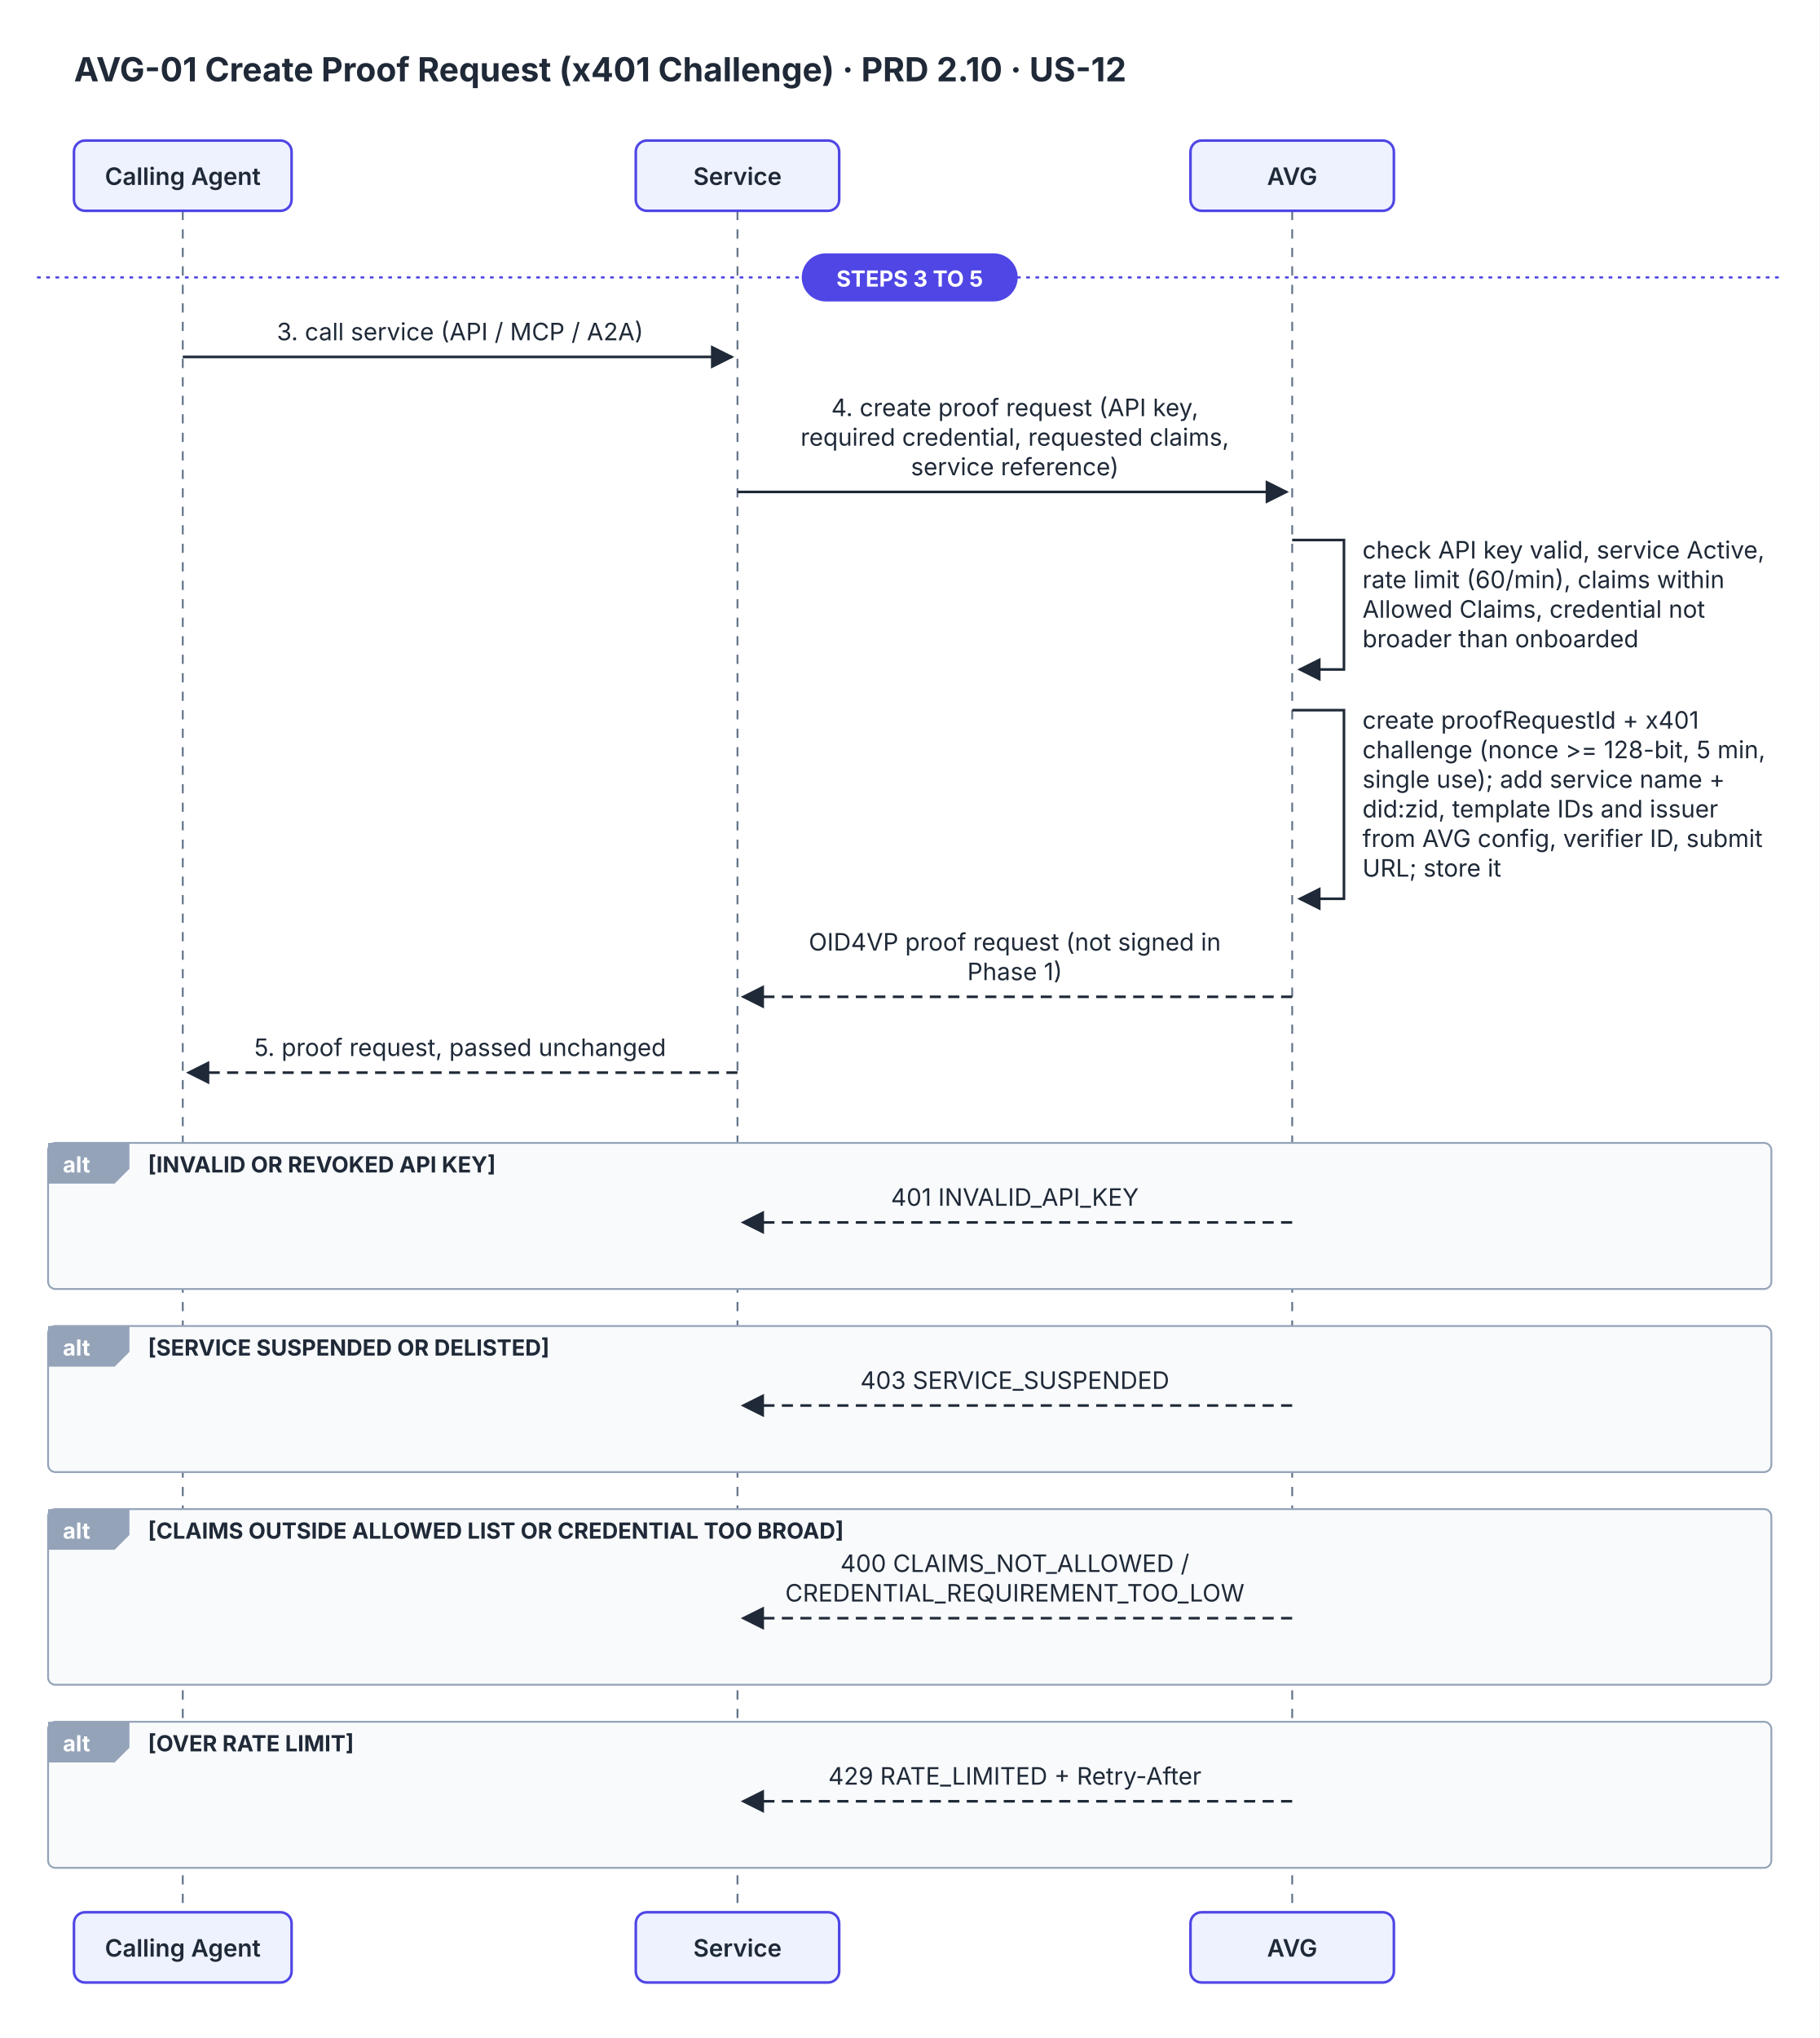
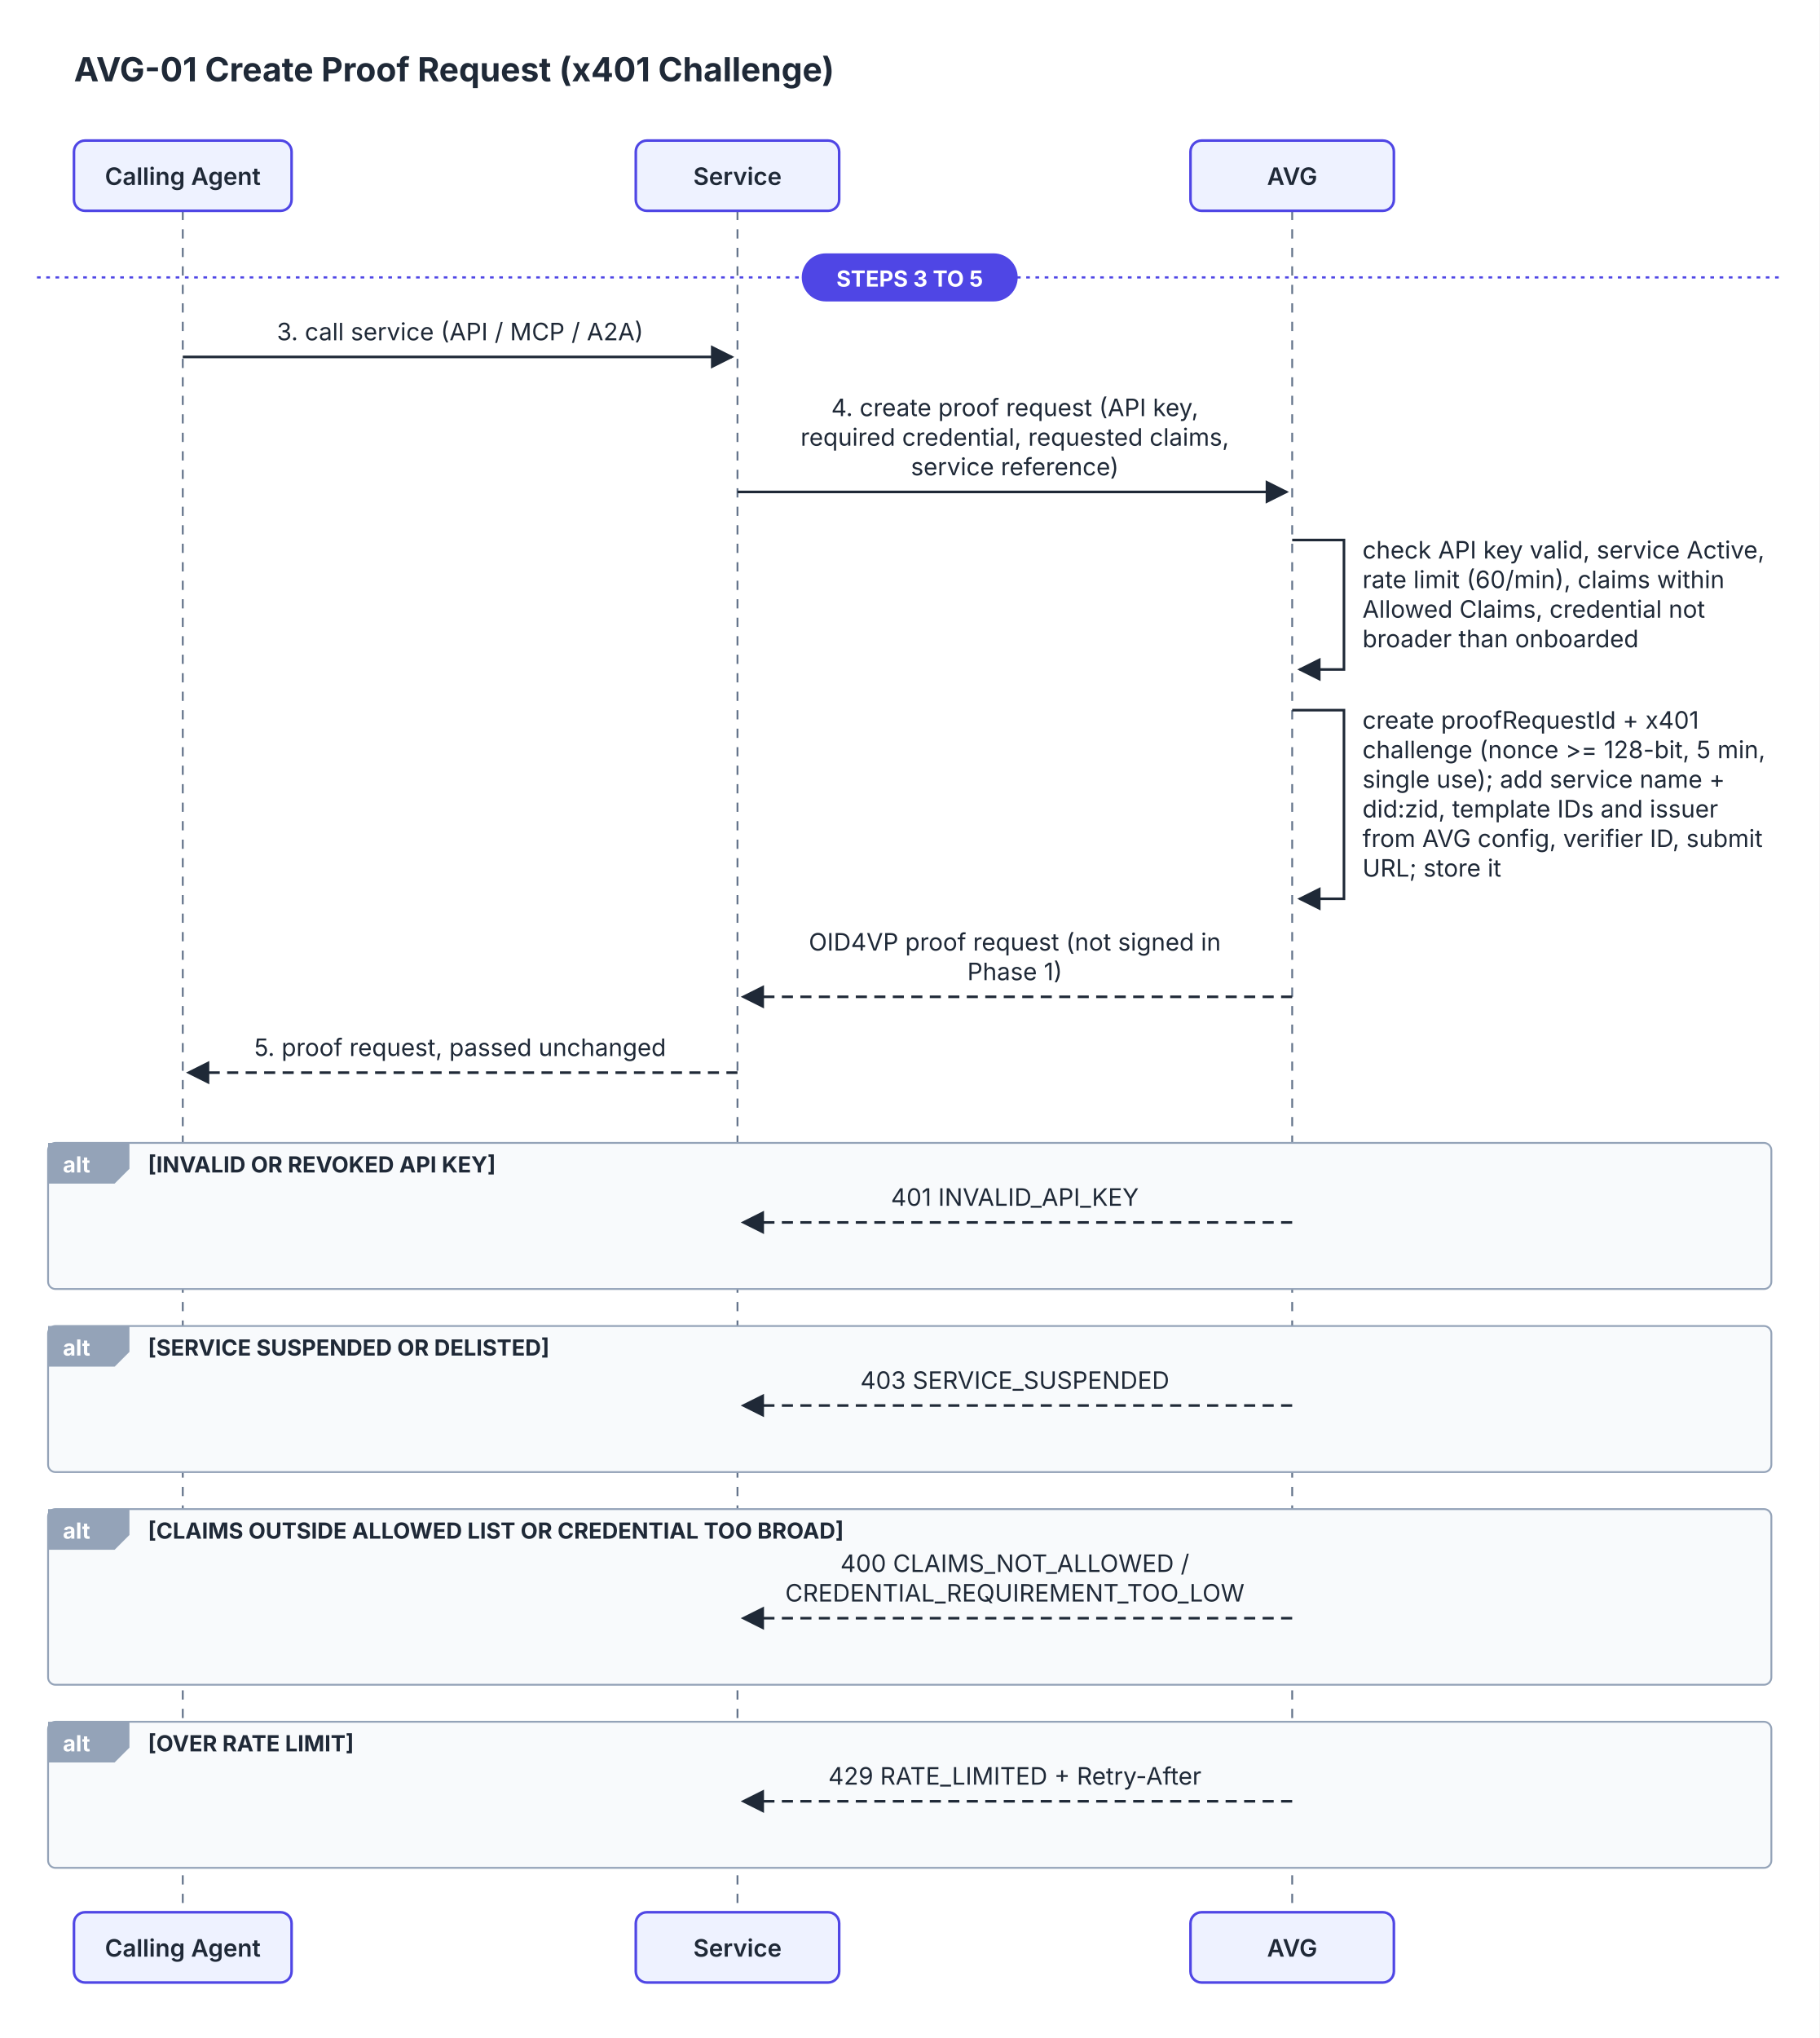
<svg xmlns="http://www.w3.org/2000/svg" width="984" height="1102" viewBox="0 0 984 1102" font-family="Inter, Segoe UI, Helvetica, Arial, sans-serif">
  <defs>
    <marker id="ah" viewBox="0 0 10 10" refX="9" refY="5" markerWidth="9" markerHeight="9" orient="auto-start-reverse">
      <path d="M0 0 L10 5 L0 10 z" fill="#1f2937" />
    </marker>
  </defs>
  <rect width="100%" height="100%" fill="#ffffff" />
  <line x1="98.85" y1="114" x2="98.85" y2="1034" stroke="#64748b" stroke-width="1" stroke-dasharray="5 5" />
  <line x1="398.85" y1="114" x2="398.85" y2="1034" stroke="#64748b" stroke-width="1" stroke-dasharray="5 5" />
  <line x1="698.85" y1="114" x2="698.85" y2="1034" stroke="#64748b" stroke-width="1" stroke-dasharray="5 5" />
  <rect x="26" y="931" width="932" height="79" rx="4" fill="#f8fafc" stroke="#94a3b8" stroke-width="1" />
  <rect x="26" y="816" width="932" height="95" rx="4" fill="#f8fafc" stroke="#94a3b8" stroke-width="1" />
  <rect x="26" y="717" width="932" height="79" rx="4" fill="#f8fafc" stroke="#94a3b8" stroke-width="1" />
  <rect x="26" y="618" width="932" height="79" rx="4" fill="#f8fafc" stroke="#94a3b8" stroke-width="1" />
  <line x1="20" y1="150" x2="964" y2="150" stroke="#4f46e5" stroke-width="1.2" stroke-dasharray="2 3" />
  <rect x="433.6" y="137" width="116.8" height="26" rx="13" fill="#4f46e5" />
  <text x="492" y="155" font-size="12" font-weight="700" text-anchor="middle" fill="#ffffff">STEPS 3 TO 5</text>
  <text x="248.85" y="184" font-size="13" text-anchor="middle" fill="#1f2937">3. call service (API / MCP / A2A)</text>
  <line x1="98.85" y1="193" x2="395.85" y2="193" stroke="#1f2937" stroke-width="1.4" marker-end="url(#ah)" />
  <text x="548.85" y="225" font-size="13" text-anchor="middle" fill="#1f2937">4. create proof request (API key,</text>
  <text x="548.85" y="241" font-size="13" text-anchor="middle" fill="#1f2937">required credential, requested claims,</text>
  <text x="548.85" y="257" font-size="13" text-anchor="middle" fill="#1f2937">service reference)</text>
  <line x1="398.85" y1="266" x2="695.85" y2="266" stroke="#1f2937" stroke-width="1.4" marker-end="url(#ah)" />
  <text x="736.85" y="302" font-size="13" fill="#1f2937">check API key valid, service Active,</text>
  <text x="736.85" y="318" font-size="13" fill="#1f2937">rate limit (60/min), claims within</text>
  <text x="736.85" y="334" font-size="13" fill="#1f2937">Allowed Claims, credential not</text>
  <text x="736.85" y="350" font-size="13" fill="#1f2937">broader than onboarded</text>
  <path d="M698.85 292 h28 v70 h-24" fill="none" stroke="#1f2937" stroke-width="1.4" marker-end="url(#ah)" />
  <text x="736.85" y="394" font-size="13" fill="#1f2937">create proofRequestId + x401</text>
  <text x="736.85" y="410" font-size="13" fill="#1f2937">challenge (nonce &gt;= 128-bit, 5 min,</text>
  <text x="736.85" y="426" font-size="13" fill="#1f2937">single use); add service name +</text>
  <text x="736.85" y="442" font-size="13" fill="#1f2937">did:zid, template IDs and issuer</text>
  <text x="736.85" y="458" font-size="13" fill="#1f2937">from AVG config, verifier ID, submit</text>
  <text x="736.85" y="474" font-size="13" fill="#1f2937">URL; store it</text>
  <path d="M698.85 384 h28 v102 h-24" fill="none" stroke="#1f2937" stroke-width="1.4" marker-end="url(#ah)" />
  <text x="548.85" y="514" font-size="13" text-anchor="middle" fill="#1f2937">OID4VP proof request (not signed in</text>
  <text x="548.85" y="530" font-size="13" text-anchor="middle" fill="#1f2937">Phase 1)</text>
  <line x1="698.85" y1="539" x2="401.85" y2="539" stroke="#1f2937" stroke-width="1.4" stroke-dasharray="6 4" marker-end="url(#ah)" />
  <text x="248.85" y="571" font-size="13" text-anchor="middle" fill="#1f2937">5. proof request, passed unchanged</text>
  <line x1="398.85" y1="580" x2="101.85" y2="580" stroke="#1f2937" stroke-width="1.4" stroke-dasharray="6 4" marker-end="url(#ah)" />
  <text x="548.85" y="652" font-size="13" text-anchor="middle" fill="#1f2937">401 INVALID_API_KEY</text>
  <line x1="698.85" y1="661" x2="401.85" y2="661" stroke="#1f2937" stroke-width="1.4" stroke-dasharray="6 4" marker-end="url(#ah)" />
  <path d="M26 618 h44 v14 l-8 8 h-36 z" fill="#94a3b8" />
  <text x="34" y="634" font-size="12" font-weight="700" fill="#ffffff">alt</text>
  <text x="80" y="634" font-size="12" font-weight="700" fill="#1f2937">[INVALID OR REVOKED API KEY]</text>
  <text x="548.85" y="751" font-size="13" text-anchor="middle" fill="#1f2937">403 SERVICE_SUSPENDED</text>
  <line x1="698.85" y1="760" x2="401.85" y2="760" stroke="#1f2937" stroke-width="1.4" stroke-dasharray="6 4" marker-end="url(#ah)" />
  <path d="M26 717 h44 v14 l-8 8 h-36 z" fill="#94a3b8" />
  <text x="34" y="733" font-size="12" font-weight="700" fill="#ffffff">alt</text>
  <text x="80" y="733" font-size="12" font-weight="700" fill="#1f2937">[SERVICE SUSPENDED OR DELISTED]</text>
  <text x="548.85" y="850" font-size="13" text-anchor="middle" fill="#1f2937">400 CLAIMS_NOT_ALLOWED /</text>
  <text x="548.85" y="866" font-size="13" text-anchor="middle" fill="#1f2937">CREDENTIAL_REQUIREMENT_TOO_LOW</text>
  <line x1="698.85" y1="875" x2="401.85" y2="875" stroke="#1f2937" stroke-width="1.4" stroke-dasharray="6 4" marker-end="url(#ah)" />
  <path d="M26 816 h44 v14 l-8 8 h-36 z" fill="#94a3b8" />
  <text x="34" y="832" font-size="12" font-weight="700" fill="#ffffff">alt</text>
  <text x="80" y="832" font-size="12" font-weight="700" fill="#1f2937">[CLAIMS OUTSIDE ALLOWED LIST OR CREDENTIAL TOO BROAD]</text>
  <text x="548.85" y="965" font-size="13" text-anchor="middle" fill="#1f2937">429 RATE_LIMITED + Retry-After</text>
  <line x1="698.85" y1="974" x2="401.85" y2="974" stroke="#1f2937" stroke-width="1.4" stroke-dasharray="6 4" marker-end="url(#ah)" />
  <path d="M26 931 h44 v14 l-8 8 h-36 z" fill="#94a3b8" />
  <text x="34" y="947" font-size="12" font-weight="700" fill="#ffffff">alt</text>
  <text x="80" y="947" font-size="12" font-weight="700" fill="#1f2937">[OVER RATE LIMIT]</text>
-   <text x="40" y="44" font-size="18" font-weight="700" fill="#1f2937">AVG-01 Create Proof Request (x401 Challenge) · PRD 2.10 · US-12</text>
+   <text x="40" y="44" font-size="18" font-weight="700" fill="#1f2937">AVG-01 Create Proof Request (x401 Challenge)</text>
  <rect x="40" y="76" width="117.7" height="38" rx="6" fill="#eef2ff" stroke="#4f46e5" stroke-width="1.4" />
  <text x="98.85" y="100" font-size="13" font-weight="600" text-anchor="middle" fill="#1f2937">Calling Agent</text>
  <rect x="343.85" y="76" width="110" height="38" rx="6" fill="#eef2ff" stroke="#4f46e5" stroke-width="1.4" />
  <text x="398.85" y="100" font-size="13" font-weight="600" text-anchor="middle" fill="#1f2937">Service</text>
  <rect x="643.85" y="76" width="110" height="38" rx="6" fill="#eef2ff" stroke="#4f46e5" stroke-width="1.4" />
  <text x="698.85" y="100" font-size="13" font-weight="600" text-anchor="middle" fill="#1f2937">AVG</text>
  <rect x="40" y="1034" width="117.7" height="38" rx="6" fill="#eef2ff" stroke="#4f46e5" stroke-width="1.4" />
  <text x="98.85" y="1058" font-size="13" font-weight="600" text-anchor="middle" fill="#1f2937">Calling Agent</text>
  <rect x="343.85" y="1034" width="110" height="38" rx="6" fill="#eef2ff" stroke="#4f46e5" stroke-width="1.4" />
  <text x="398.85" y="1058" font-size="13" font-weight="600" text-anchor="middle" fill="#1f2937">Service</text>
  <rect x="643.85" y="1034" width="110" height="38" rx="6" fill="#eef2ff" stroke="#4f46e5" stroke-width="1.4" />
  <text x="698.85" y="1058" font-size="13" font-weight="600" text-anchor="middle" fill="#1f2937">AVG</text>
</svg>
